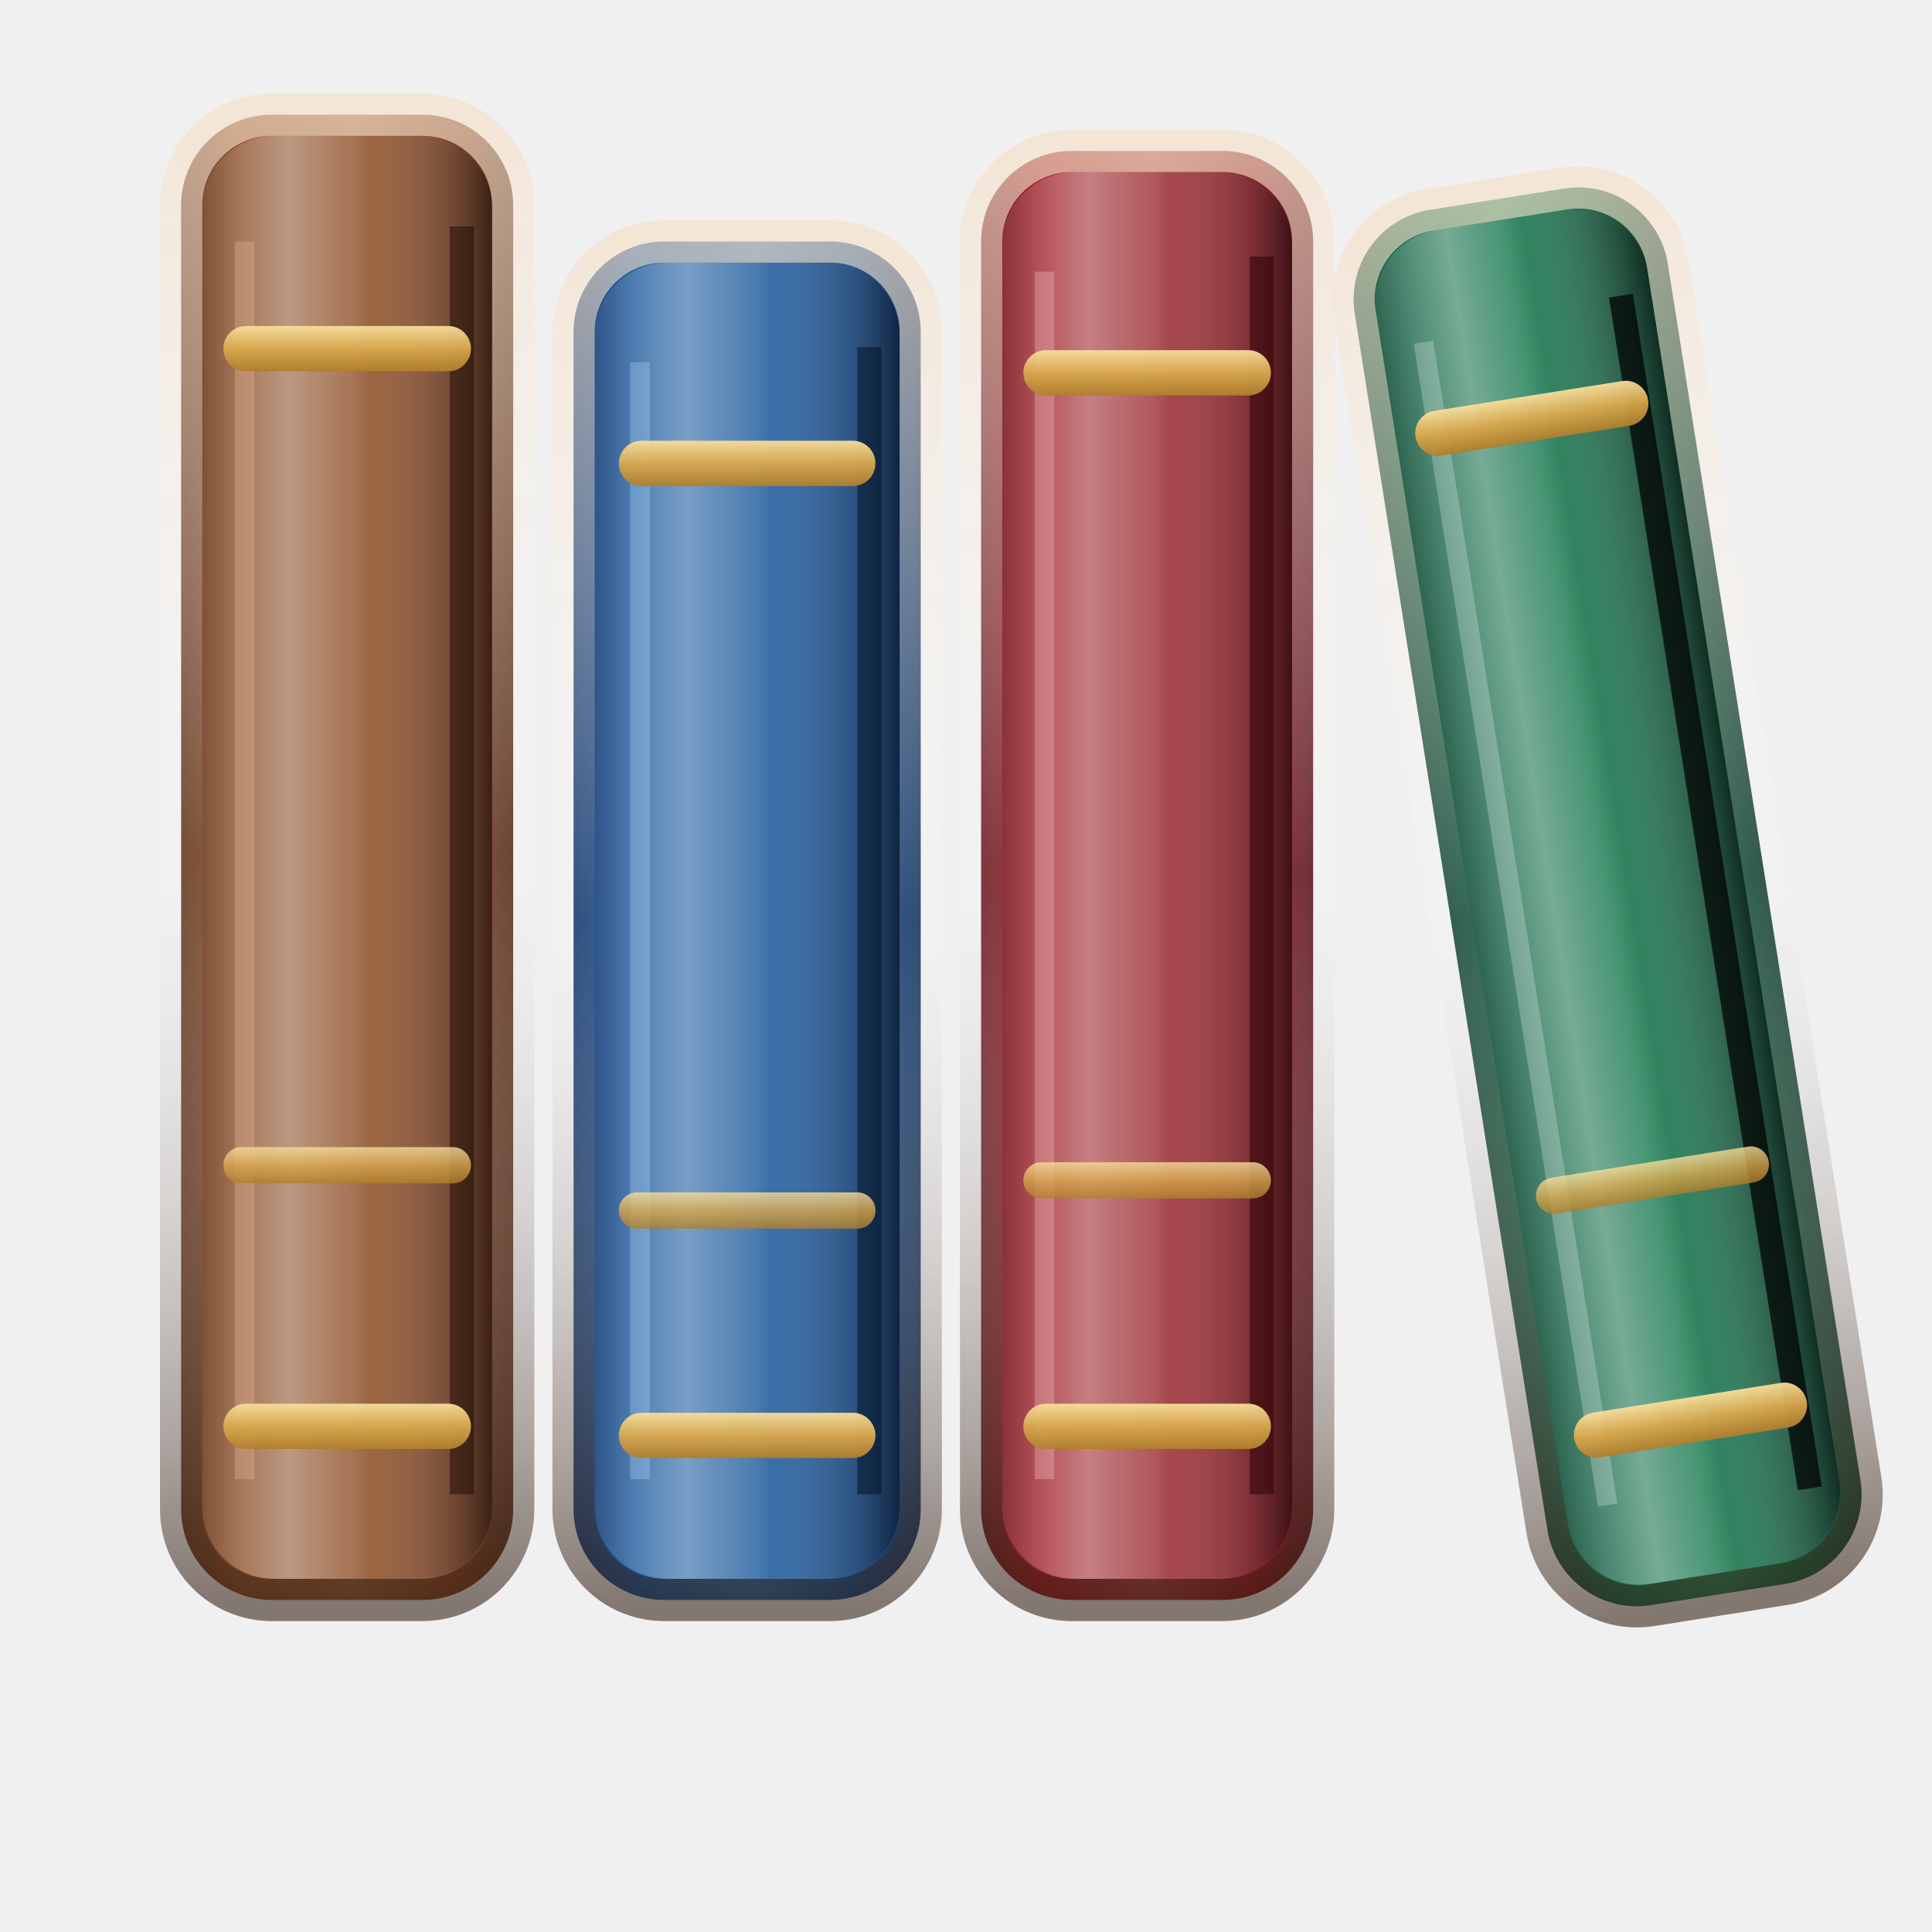
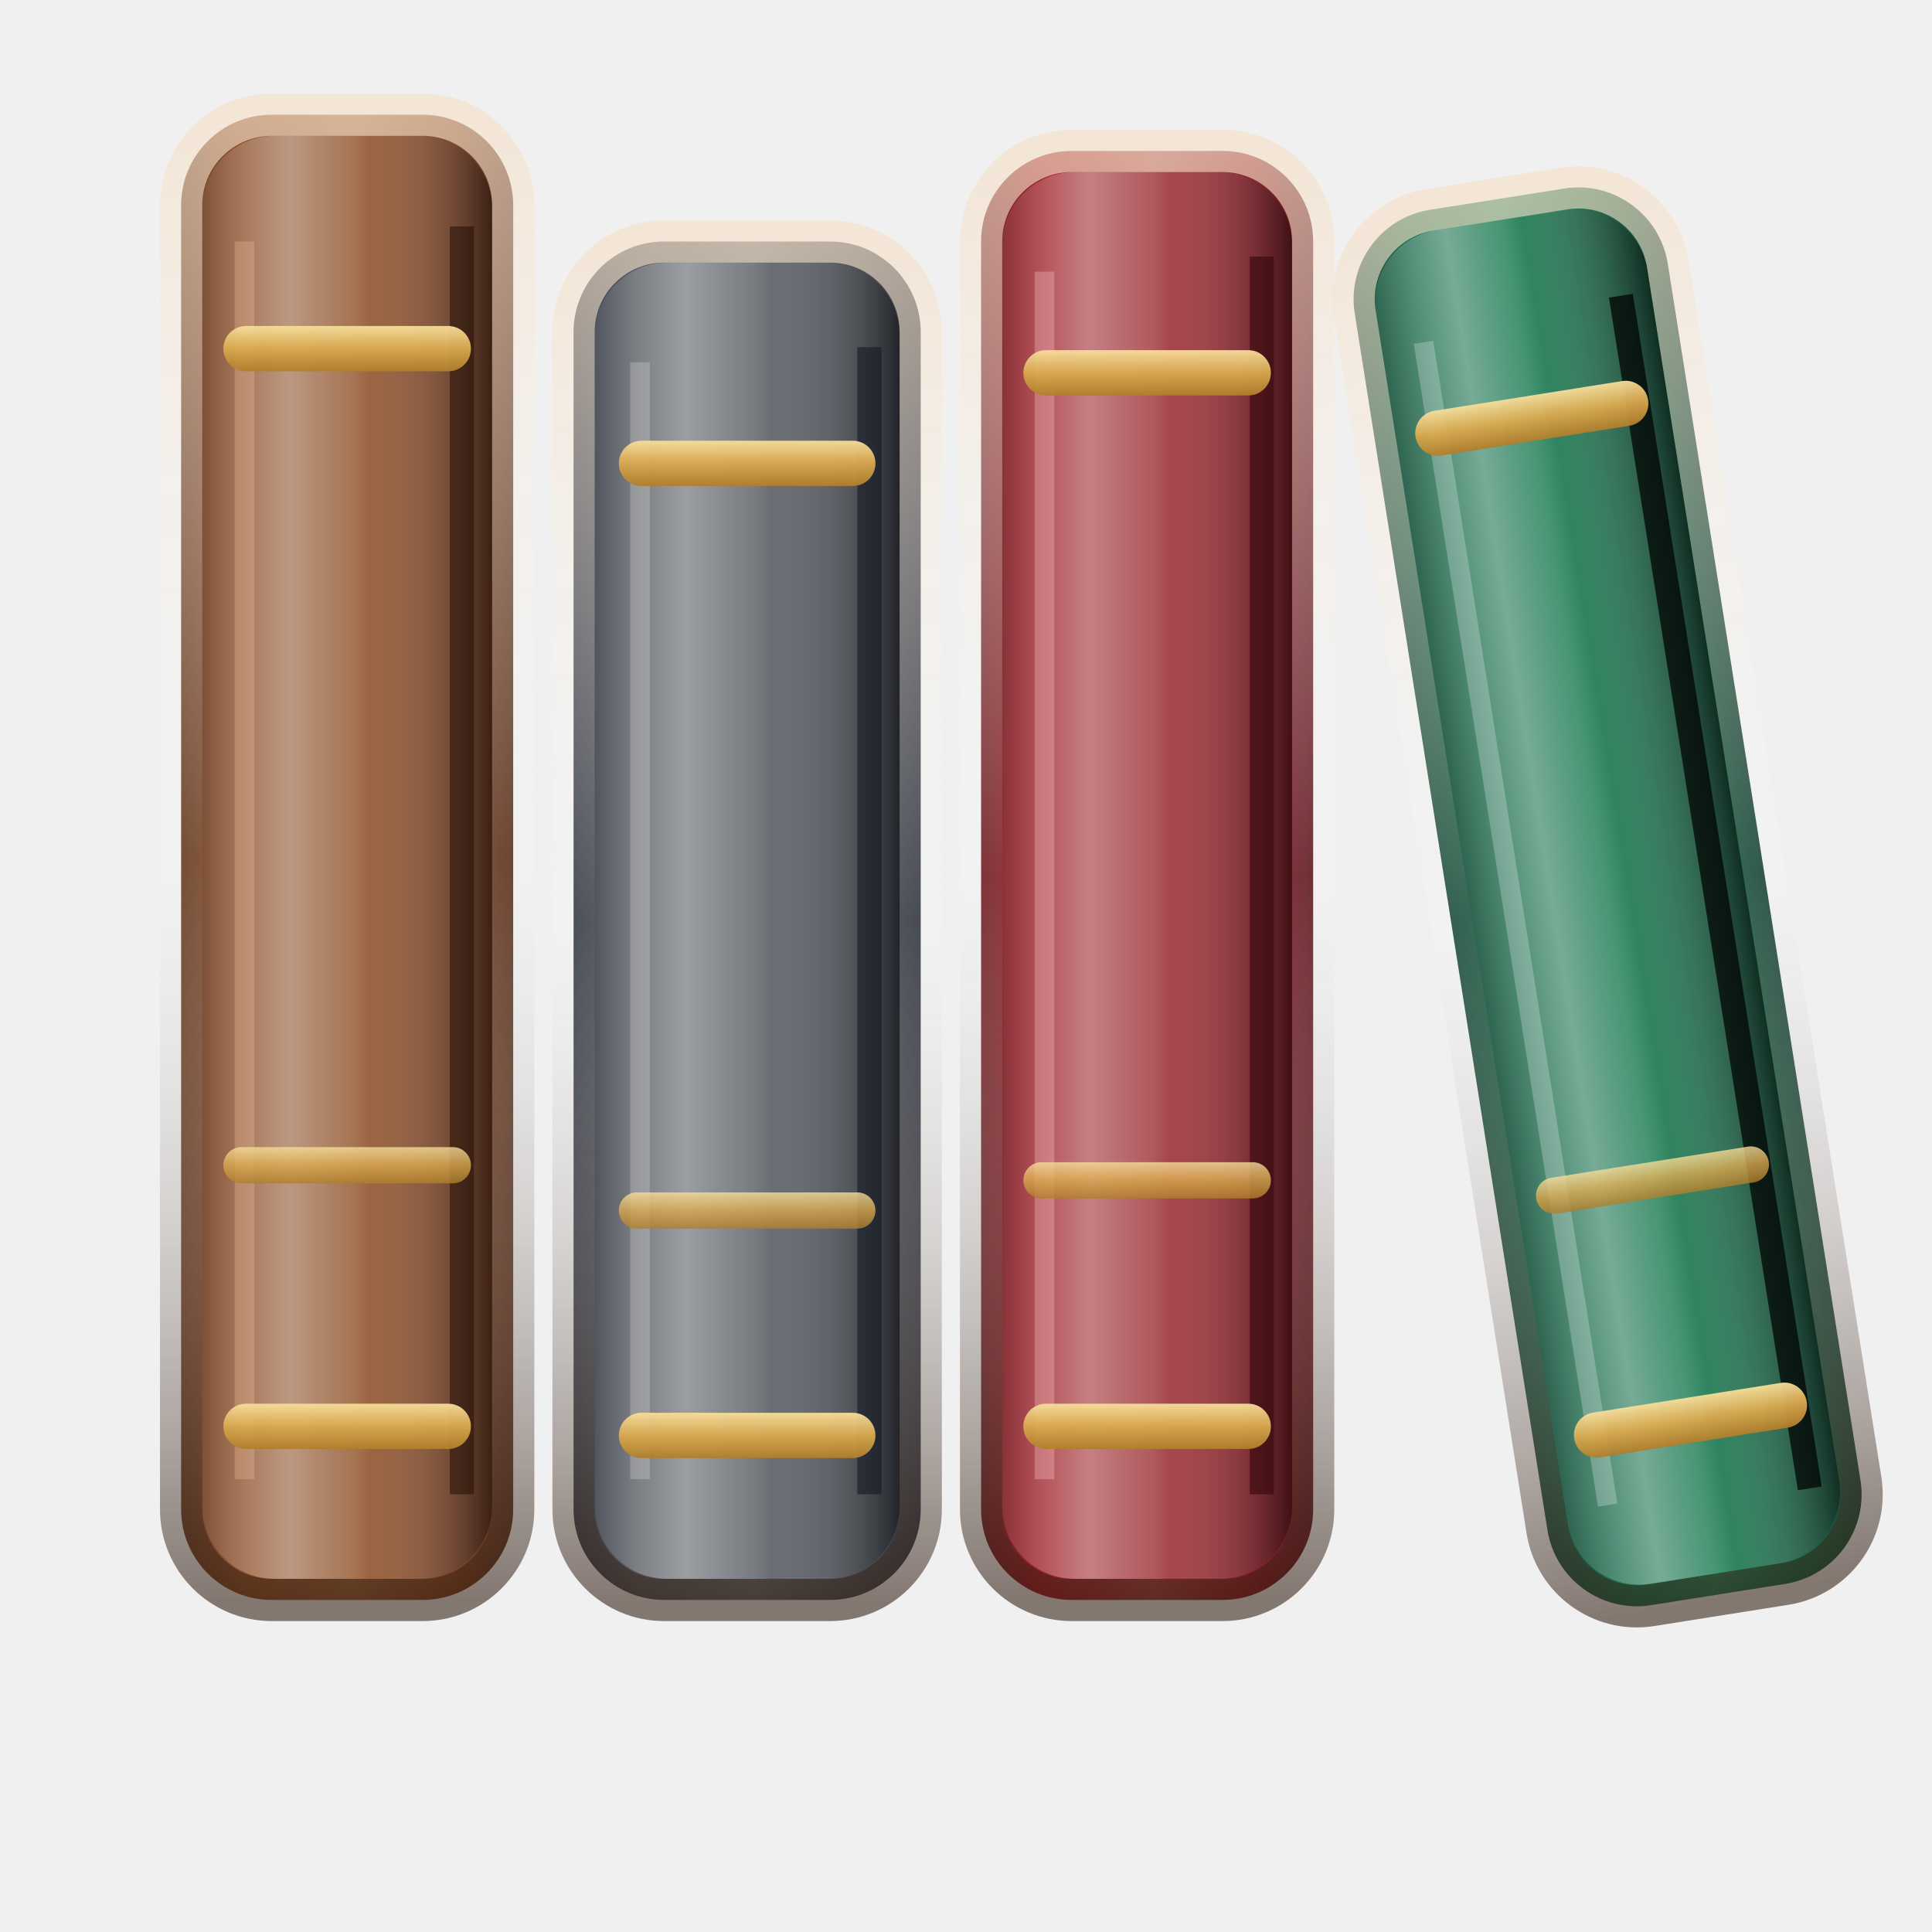
<svg xmlns="http://www.w3.org/2000/svg" viewBox="0 0 64 64">
  <defs>
    <linearGradient id="leatherBrown" x1="0" y1="0" x2="1" y2="0">
      <stop offset="0" stop-color="#653A22" />
      <stop offset="0.18" stop-color="#8F522E" />
      <stop offset="0.52" stop-color="#9A633D" />
      <stop offset="0.82" stop-color="#814628" />
      <stop offset="1" stop-color="#58311D" />
    </linearGradient>
    <linearGradient id="leatherBlue" x1="0" y1="0" x2="1" y2="0">
-       <stop offset="0" stop-color="#1B3C6E" />
-       <stop offset="0.18" stop-color="#1F5B9D" />
-       <stop offset="0.52" stop-color="#366EA7" />
-       <stop offset="0.82" stop-color="#1A5091" />
-       <stop offset="1" stop-color="#183761" />
+       <stop offset="0" stop-color="#383C46" />
+       <stop offset="0.18" stop-color="#575A61" />
+       <stop offset="0.52" stop-color="#686C71" />
+       <stop offset="0.82" stop-color="#4D5058" />
+       <stop offset="1" stop-color="#333740" />
    </linearGradient>
    <linearGradient id="leatherRed" x1="0" y1="0" x2="1" y2="0">
      <stop offset="0" stop-color="#6E1F25" />
      <stop offset="0.18" stop-color="#A0232C" />
      <stop offset="0.52" stop-color="#A54549" />
      <stop offset="0.82" stop-color="#8D2029" />
      <stop offset="1" stop-color="#5E1921" />
    </linearGradient>
    <linearGradient id="leatherGreen" x1="0" y1="0" x2="1" y2="0">
      <stop offset="0" stop-color="#1D4D3B" />
      <stop offset="0.2" stop-color="#1E6D4F" />
      <stop offset="0.5" stop-color="#2A855E" />
      <stop offset="0.82" stop-color="#1D6547" />
      <stop offset="1" stop-color="#1B4536" />
    </linearGradient>
    <linearGradient id="spineGloss" x1="0" y1="0" x2="1" y2="0">
      <stop offset="0" stop-color="#FFFFFF" stop-opacity="0.08" />
      <stop offset="0.3" stop-color="#FFFFFF" stop-opacity="0.38" />
      <stop offset="0.58" stop-color="#FFFFFF" stop-opacity="0.04" />
      <stop offset="1" stop-color="#000000" stop-opacity="0.42" />
    </linearGradient>
    <linearGradient id="rim" x1="0" y1="0" x2="0" y2="1">
      <stop offset="0" stop-color="#F5E0C8" stop-opacity="0.65" />
      <stop offset="0.5" stop-color="#FFFFFF" stop-opacity="0.1" />
      <stop offset="1" stop-color="#2A1508" stop-opacity="0.55" />
    </linearGradient>
    <linearGradient id="gilt" x1="0" y1="0" x2="0" y2="1">
      <stop offset="0" stop-color="#F7DE9C" />
      <stop offset="0.5" stop-color="#D9A94E" />
      <stop offset="1" stop-color="#B07E2C" />
    </linearGradient>
  </defs>
  <g>
    <rect x="6" y="3.8" width="11" height="49.2" rx="3" fill="url(#leatherBrown)" stroke="url(#rim)" stroke-width="1.4" />
    <rect x="6.7" y="4.5" width="9.6" height="47.8" rx="2.4" fill="url(#spineGloss)" />
    <path d="M8.1 8V49" stroke="#F0C7A2" stroke-opacity="0.28" stroke-width="0.65" />
    <path d="M15.3 7.5V49.5" stroke="#241007" stroke-opacity="0.55" stroke-width="0.8" />
    <rect x="7.4" y="10.8" width="8.2" height="1.5" rx="0.75" fill="url(#gilt)" opacity="0.95" />
    <rect x="7.4" y="38" width="8.2" height="1.2" rx="0.6" fill="url(#gilt)" opacity="0.8" />
    <rect x="7.4" y="46.5" width="8.2" height="1.5" rx="0.75" fill="url(#gilt)" opacity="0.95" />
  </g>
  <g>
    <rect x="19" y="8" width="11.5" height="45" rx="3" fill="url(#leatherBlue)" stroke="url(#rim)" stroke-width="1.4" />
    <rect x="19.7" y="8.7" width="10.1" height="43.6" rx="2.4" fill="url(#spineGloss)" />
-     <path d="M21.2 12V49" stroke="#B9DCFF" stroke-opacity="0.3" stroke-width="0.65" />
-     <path d="M28.8 11.5V49.5" stroke="#071A31" stroke-opacity="0.62" stroke-width="0.8" />
+     <path d="M21.2 12V49" stroke="#D8D8D4" stroke-opacity="0.3" stroke-width="0.65" />
+     <path d="M28.8 11.5V49.5" stroke="#151A26" stroke-opacity="0.62" stroke-width="0.8" />
    <rect x="20.5" y="14.6" width="8.5" height="1.5" rx="0.75" fill="url(#gilt)" opacity="0.95" />
    <rect x="20.5" y="39.5" width="8.5" height="1.2" rx="0.6" fill="url(#gilt)" opacity="0.8" />
    <rect x="20.5" y="46.8" width="8.5" height="1.5" rx="0.75" fill="url(#gilt)" opacity="0.95" />
  </g>
  <g>
    <rect x="32.5" y="5" width="11" height="48" rx="3" fill="url(#leatherRed)" stroke="url(#rim)" stroke-width="1.4" />
    <rect x="33.2" y="5.7" width="9.6" height="46.6" rx="2.4" fill="url(#spineGloss)" />
    <path d="M34.6 9V49" stroke="#FFD0D2" stroke-opacity="0.3" stroke-width="0.65" />
    <path d="M41.8 8.5V49.5" stroke="#35070B" stroke-opacity="0.62" stroke-width="0.8" />
    <rect x="33.9" y="11.6" width="8.2" height="1.5" rx="0.75" fill="url(#gilt)" opacity="0.95" />
    <rect x="33.9" y="38.5" width="8.2" height="1.2" rx="0.6" fill="url(#gilt)" opacity="0.8" />
    <rect x="33.9" y="46.5" width="8.2" height="1.5" rx="0.75" fill="url(#gilt)" opacity="0.95" />
  </g>
  <g transform="rotate(-9 62.1 52)">
    <rect x="51.6" y="5.2" width="10.5" height="46.8" rx="3" fill="url(#leatherGreen)" stroke="url(#rim)" stroke-width="1.4" />
    <rect x="52.3" y="5.9" width="9.1" height="45.4" rx="2.4" fill="url(#spineGloss)" />
    <path d="M53.7 9.5V48.5" stroke="#FFFFFF" stroke-opacity="0.24" stroke-width="0.65" />
    <path d="M60.4 9V49" stroke="#000000" stroke-opacity="0.72" stroke-width="0.8" />
    <rect x="52.95" y="11.8" width="7.8" height="1.5" rx="0.75" fill="url(#gilt)" opacity="0.95" />
    <rect x="52.95" y="37.5" width="7.8" height="1.2" rx="0.6" fill="url(#gilt)" opacity="0.8" />
    <rect x="52.95" y="45.4" width="7.8" height="1.5" rx="0.75" fill="url(#gilt)" opacity="0.95" />
  </g>
</svg>
